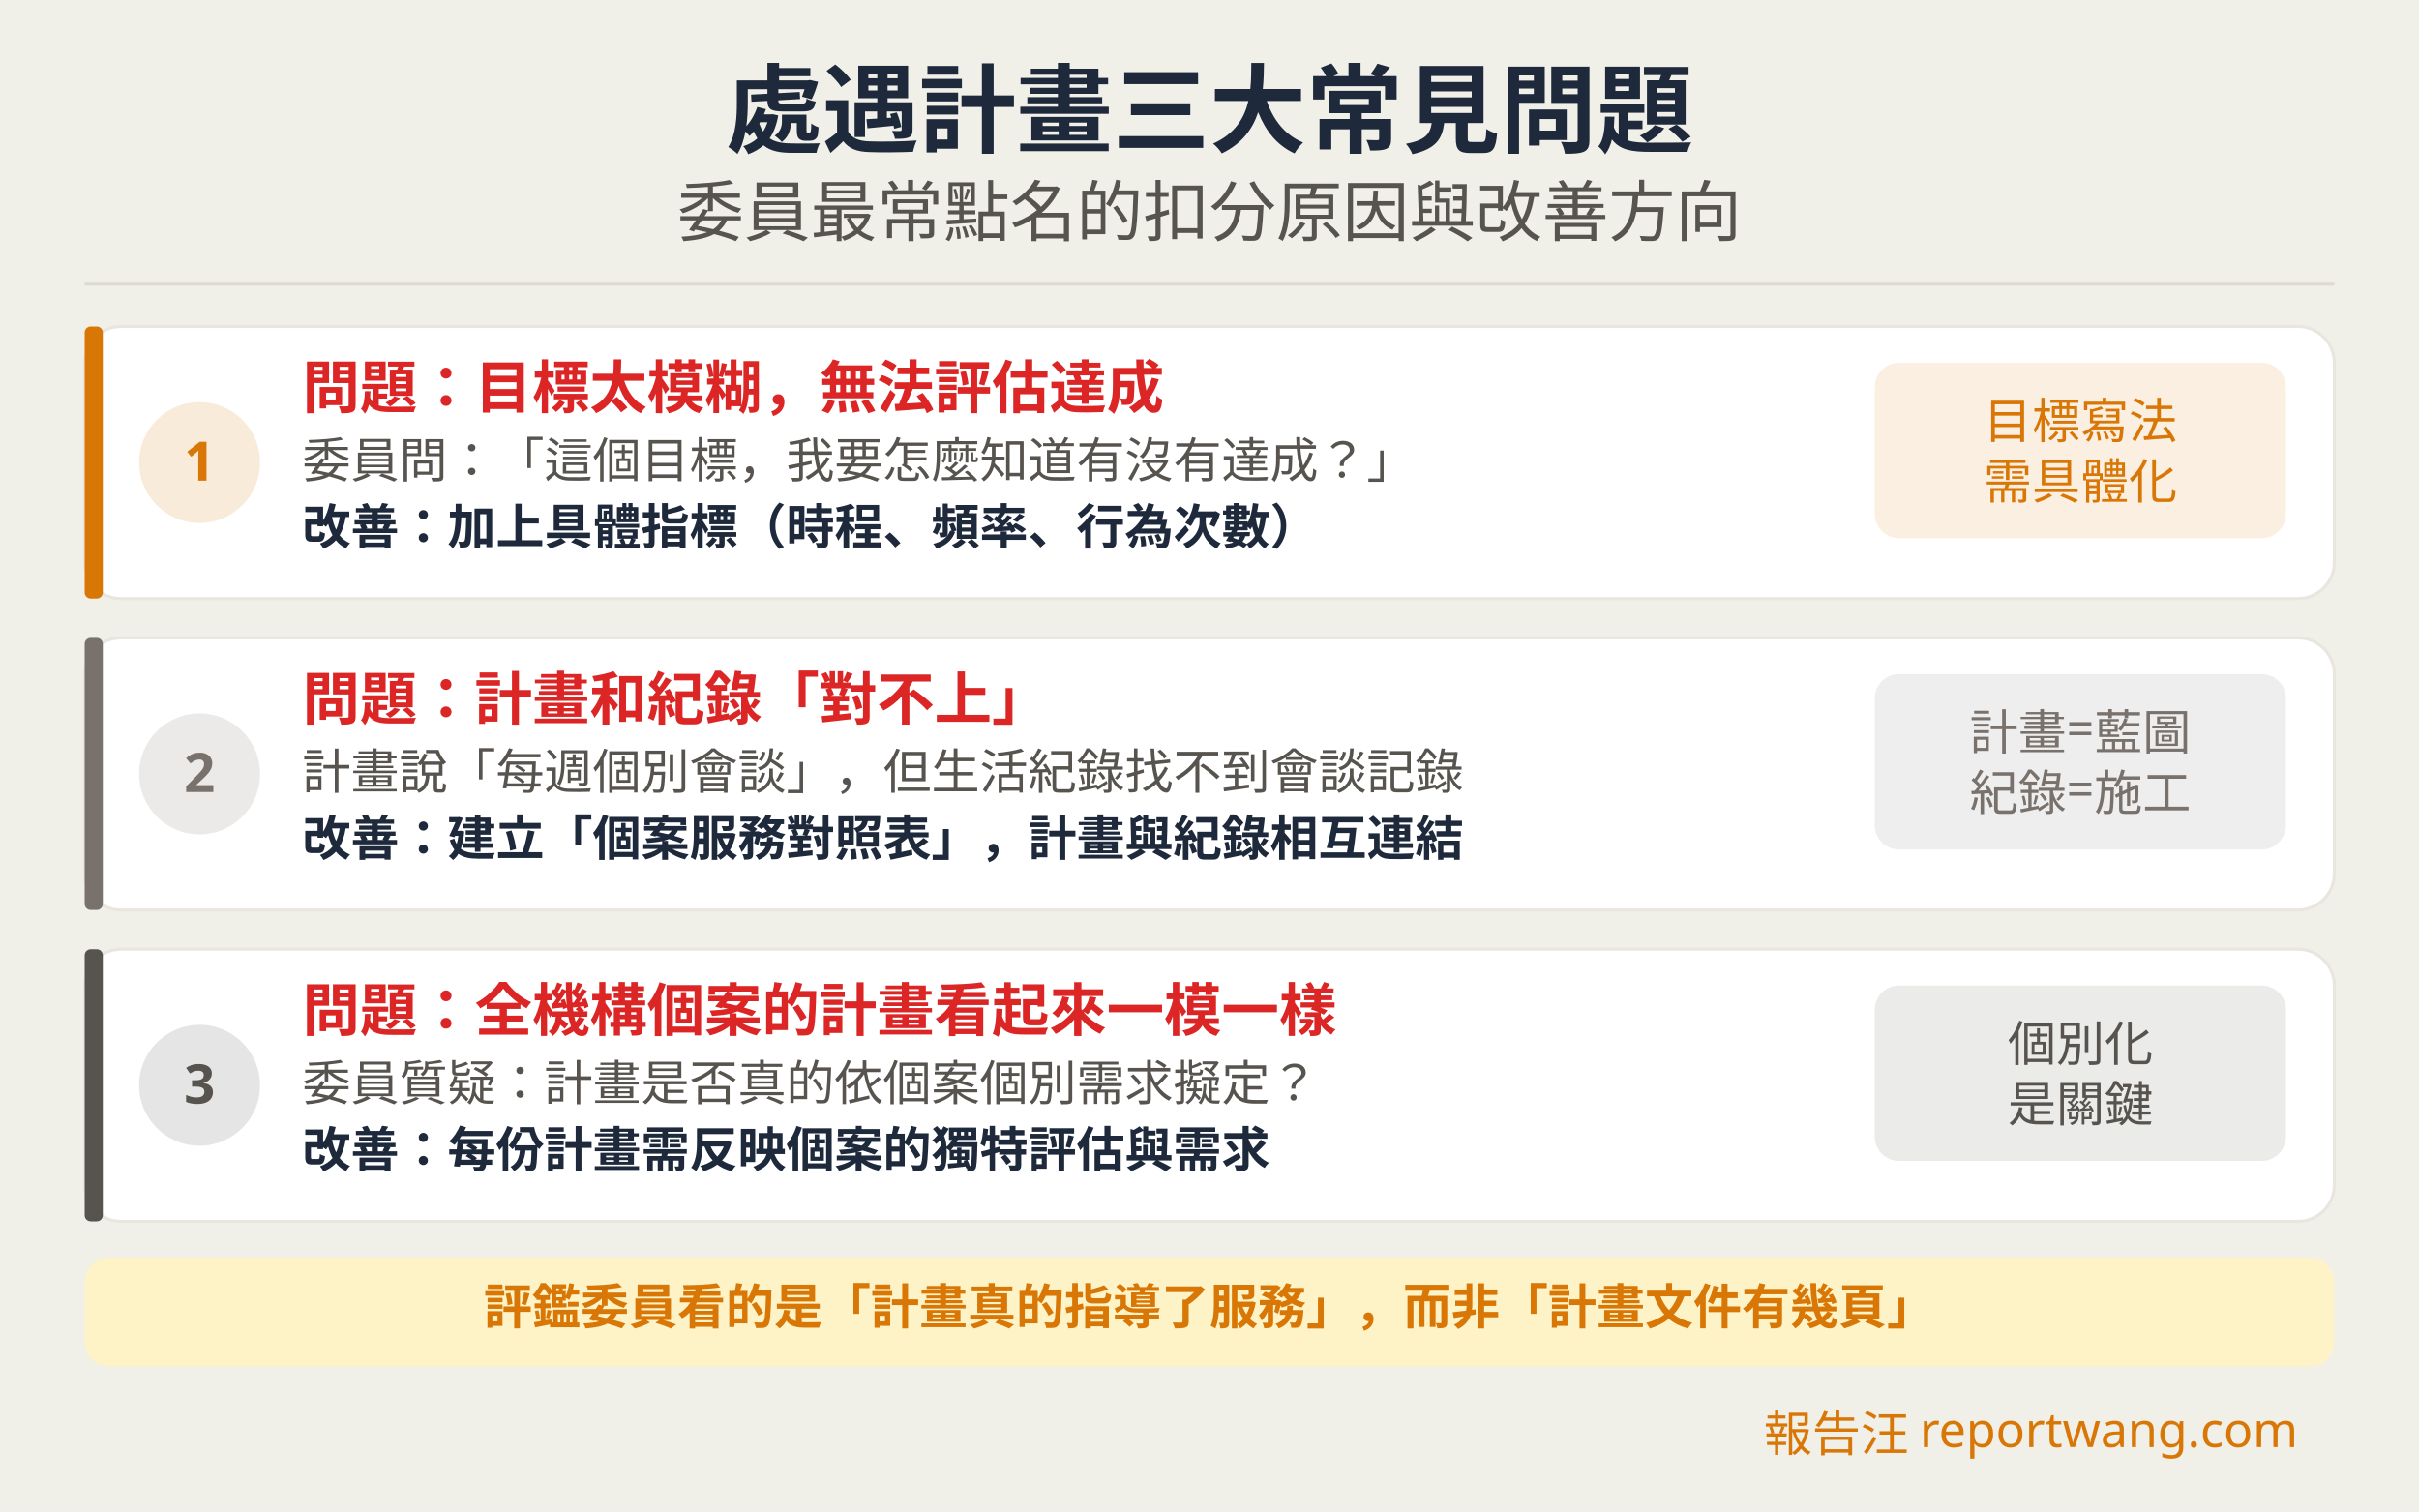
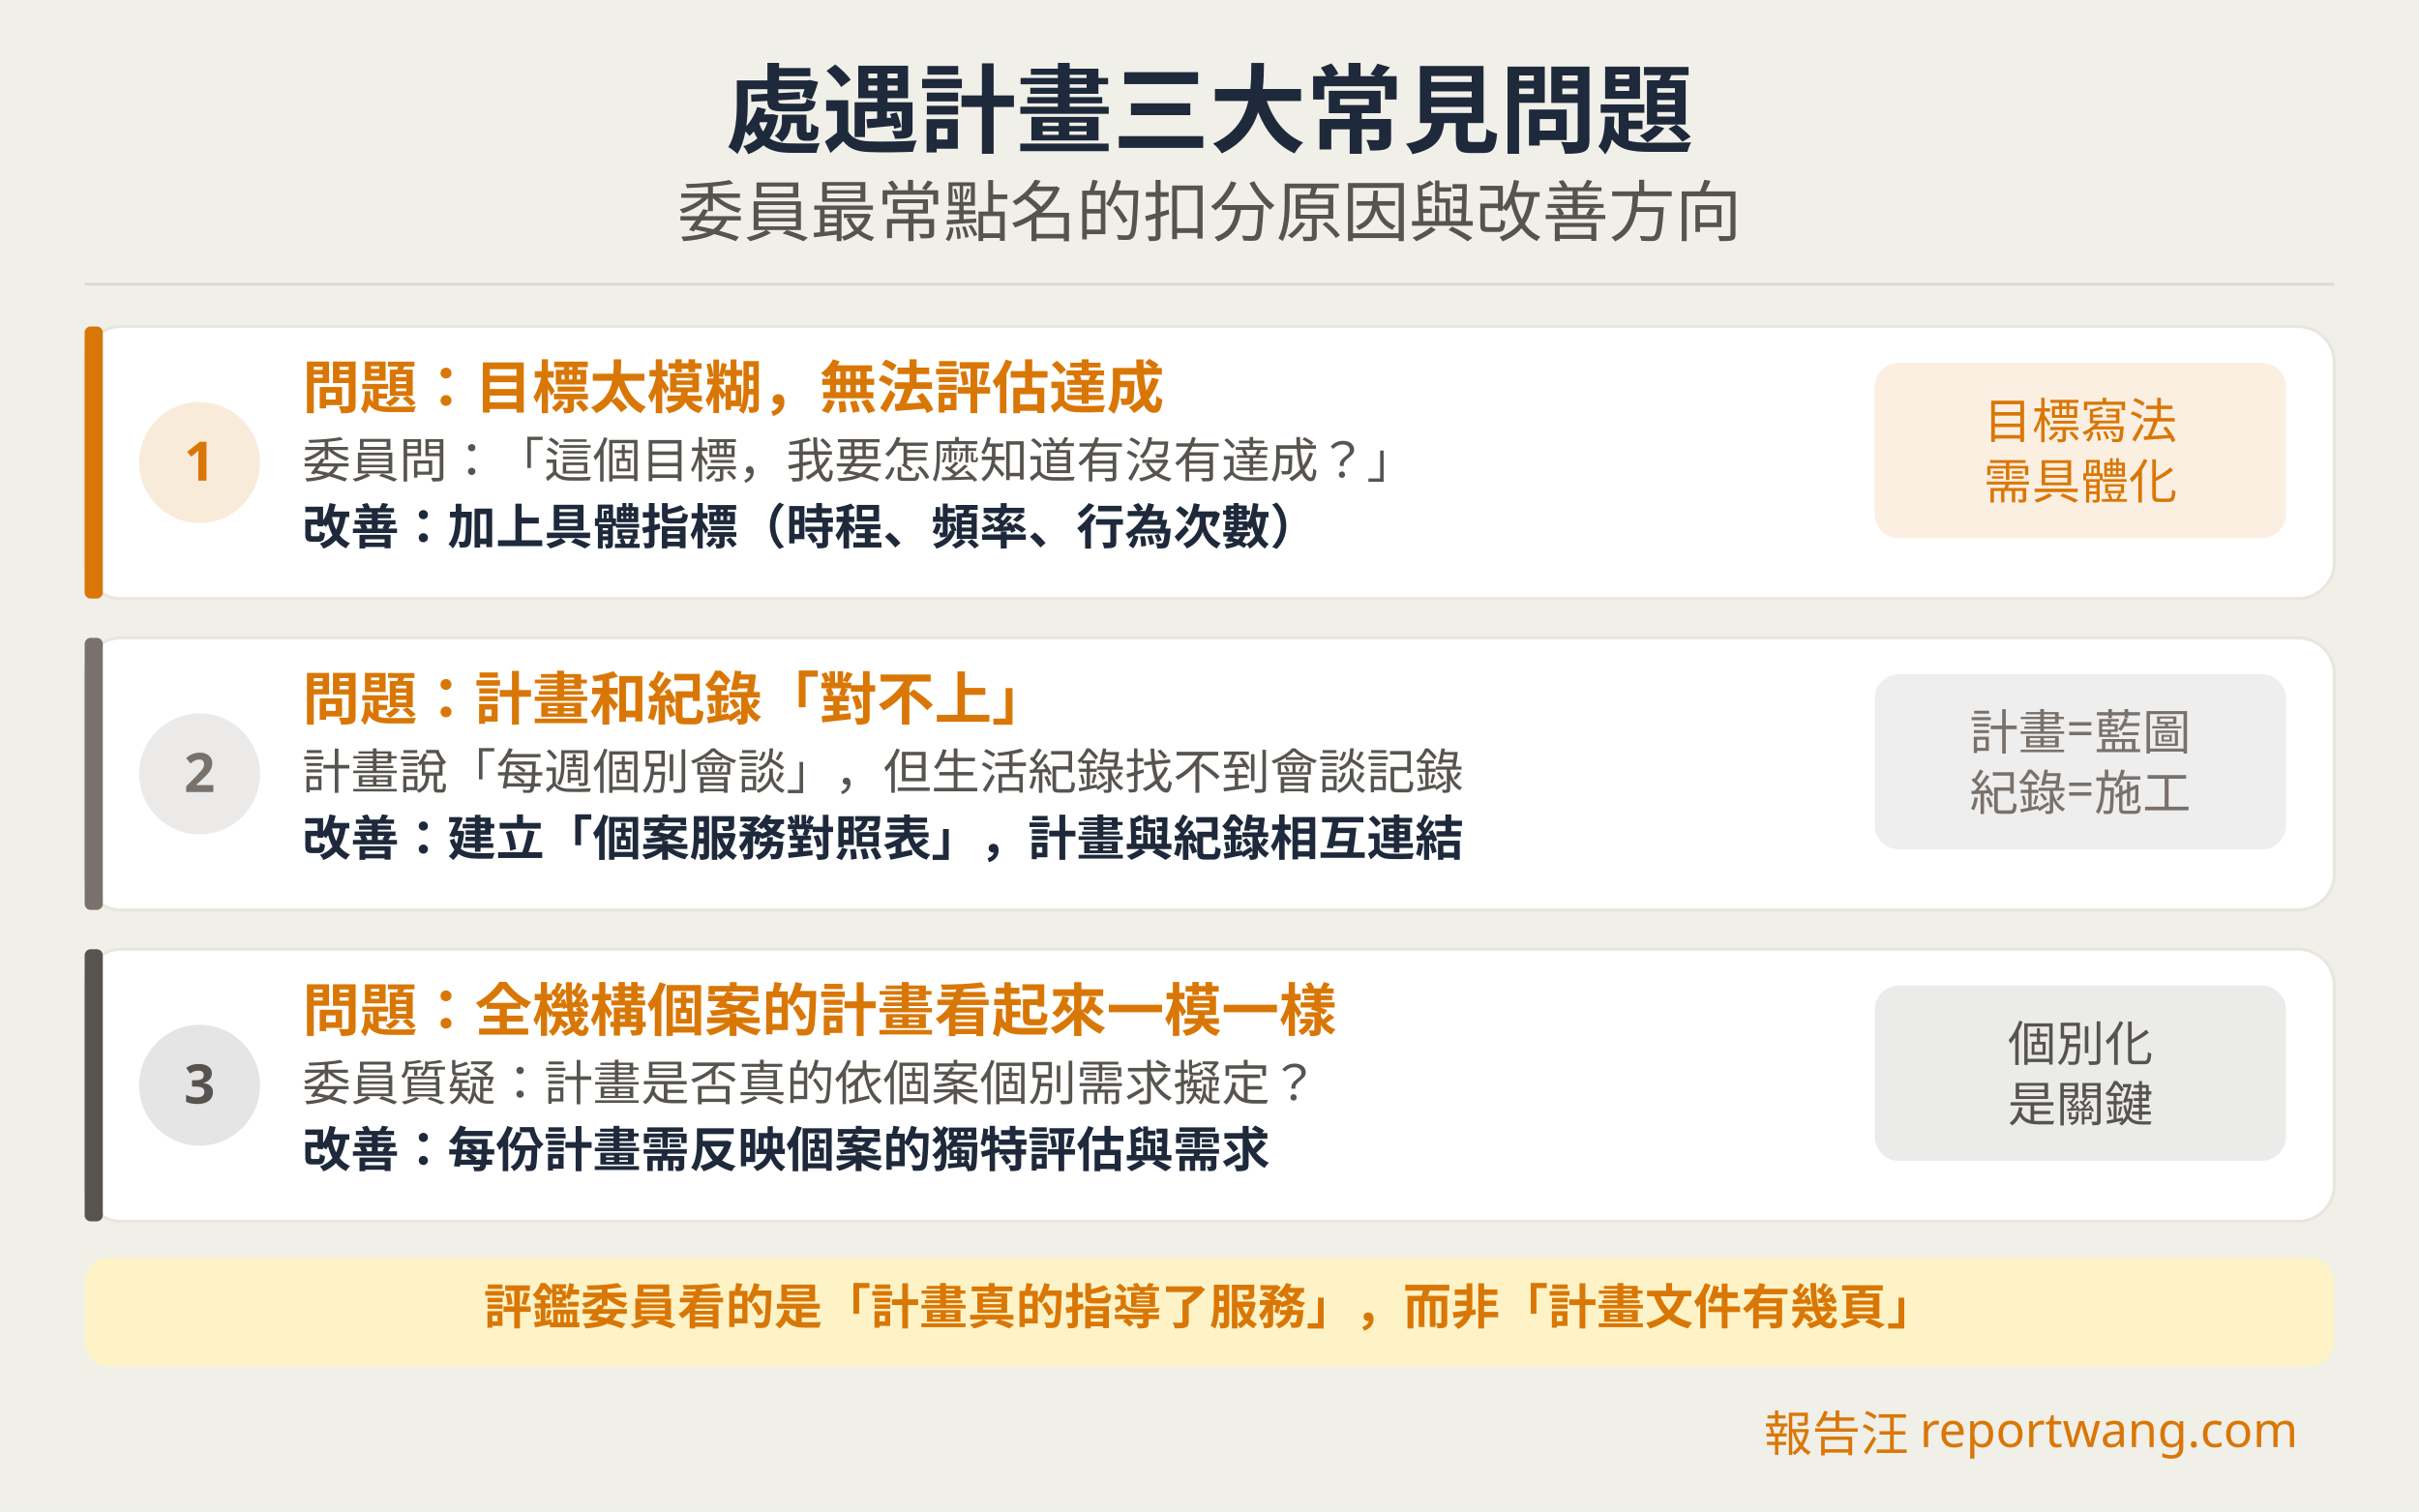
<svg xmlns="http://www.w3.org/2000/svg" width="800" height="500" viewBox="0 0 800 500" font-family="'Noto Sans TC', sans-serif">
  <rect width="800" height="500" fill="#f0efe8" />
  <text x="400" y="48" text-anchor="middle" font-size="32" fill="#1e293b" font-weight="700">處遇計畫三大常見問題</text>
  <text x="400" y="78" text-anchor="middle" font-size="22" fill="#57534e">委員最常點名的扣分原因與改善方向</text>
  <line x1="28" y1="94" x2="772" y2="94" stroke="#dedad3" stroke-width="1" />
  <rect x="28" y="108" width="744" height="90" rx="12" fill="white" stroke="#e8e6de" stroke-width="1" />
  <rect x="28" y="108" width="6" height="90" rx="2" fill="#d97706" />
  <circle cx="66" cy="153" r="20" fill="#d97706" opacity="0.15" />
  <text x="66" y="159" font-size="18" fill="#d97706" text-anchor="middle" font-weight="900">1</text>
-   <text x="100" y="135" font-size="19" fill="#dc2626" font-weight="700">問題：目標太模糊，無法評估達成</text>
+   <text x="100" y="135" font-size="19" fill="#d97706" font-weight="700">問題：目標太模糊，無法評估達成</text>
  <text x="100" y="158" font-size="16" fill="#57534e">委員問：「這個目標，我要怎麼知道有沒有達成？」</text>
  <text x="100" y="180" font-size="16" fill="#1e293b" font-weight="700">改善：加上具體指標（時程、頻率、行為次數）</text>
  <rect x="620" y="120" width="136" height="58" rx="8" fill="#d97706" opacity="0.12" />
  <text x="688" y="145" font-size="16" fill="#d97706" text-anchor="middle">目標寫法</text>
  <text x="688" y="165" font-size="16" fill="#d97706" text-anchor="middle">需具體化</text>
  <rect x="28" y="211" width="744" height="90" rx="12" fill="white" stroke="#e8e6de" stroke-width="1" />
  <rect x="28" y="211" width="6" height="90" rx="2" fill="#78716c" />
  <circle cx="66" cy="256" r="20" fill="#78716c" opacity="0.15" />
  <text x="66" y="262" font-size="18" fill="#78716c" text-anchor="middle" font-weight="900">2</text>
-   <text x="100" y="238" font-size="19" fill="#dc2626" font-weight="700">問題：計畫和紀錄「對不上」</text>
+   <text x="100" y="238" font-size="19" fill="#d97706" font-weight="700">問題：計畫和紀錄「對不上」</text>
  <text x="100" y="261" font-size="16" fill="#57534e">計畫說「每週個別會談」，但生活紀錄找不到會談記錄</text>
  <text x="100" y="283" font-size="16" fill="#1e293b" font-weight="700">改善：建立「個案服務對照表」，計畫與紀錄相互連結</text>
  <rect x="620" y="223" width="136" height="58" rx="8" fill="#78716c" opacity="0.12" />
  <text x="688" y="248" font-size="16" fill="#78716c" text-anchor="middle">計畫=藍圖</text>
  <text x="688" y="268" font-size="16" fill="#78716c" text-anchor="middle">紀錄=施工</text>
  <rect x="28" y="314" width="744" height="90" rx="12" fill="white" stroke="#e8e6de" stroke-width="1" />
  <rect x="28" y="314" width="6" height="90" rx="2" fill="#57534e" />
  <circle cx="66" cy="359" r="20" fill="#57534e" opacity="0.15" />
  <text x="66" y="365" font-size="18" fill="#57534e" text-anchor="middle" font-weight="900">3</text>
-   <text x="100" y="341" font-size="19" fill="#dc2626" font-weight="700">問題：全機構個案的計畫看起來一模一樣</text>
+   <text x="100" y="341" font-size="19" fill="#d97706" font-weight="700">問題：全機構個案的計畫看起來一模一樣</text>
  <text x="100" y="364" font-size="16" fill="#57534e">委員質疑：計畫是否真的依個案個別需求擬定？</text>
  <text x="100" y="386" font-size="16" fill="#1e293b" font-weight="700">改善：每份計畫需反映個案的獨特評估與需求</text>
  <rect x="620" y="326" width="136" height="58" rx="8" fill="#57534e" opacity="0.12" />
  <text x="688" y="351" font-size="16" fill="#57534e" text-anchor="middle">個別化</text>
  <text x="688" y="371" font-size="16" fill="#57534e" text-anchor="middle">是關鍵</text>
  <rect x="28" y="416" width="744" height="36" rx="8" fill="#fef3c7" />
  <text x="400" y="438" font-size="16" fill="#d97706" text-anchor="middle" font-weight="700">評鑑委員看的是「計畫真的指導了服務」，而非「計畫文件有幾頁」</text>
  <text x="760" y="480" font-size="16" fill="#d97706" text-anchor="end" font-weight="400">報告汪 reportwang.com</text>
</svg>
